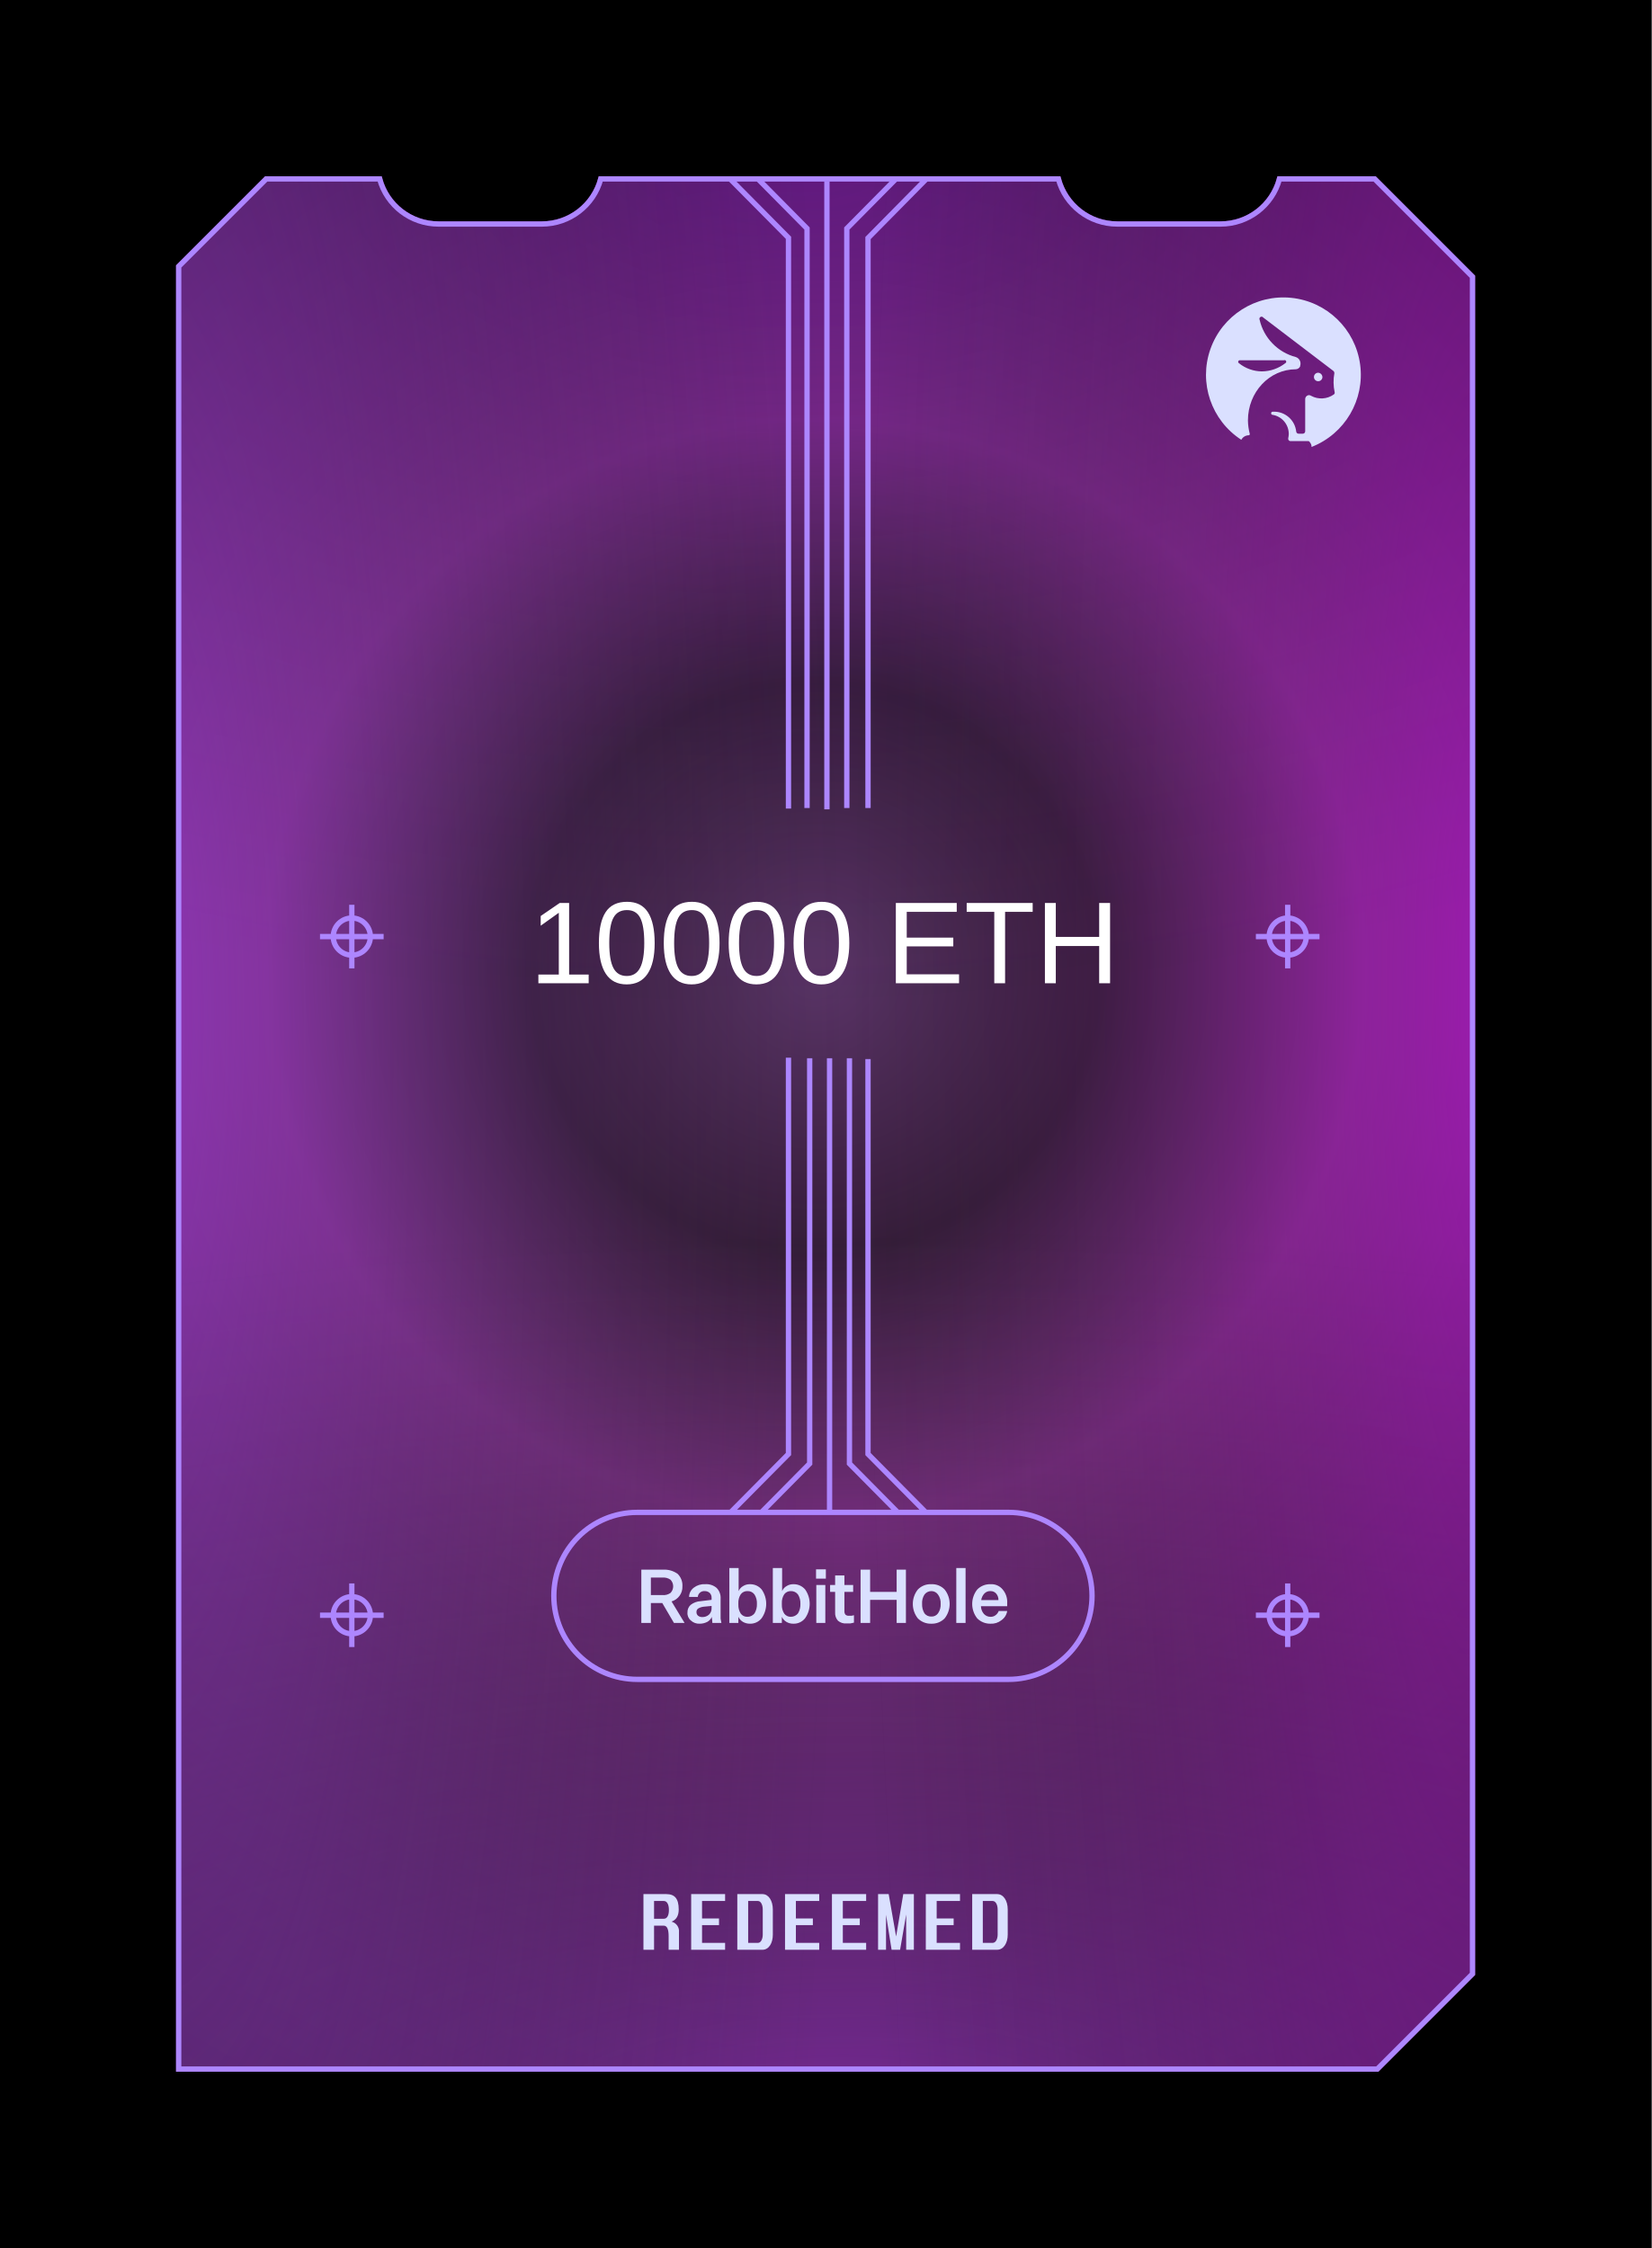
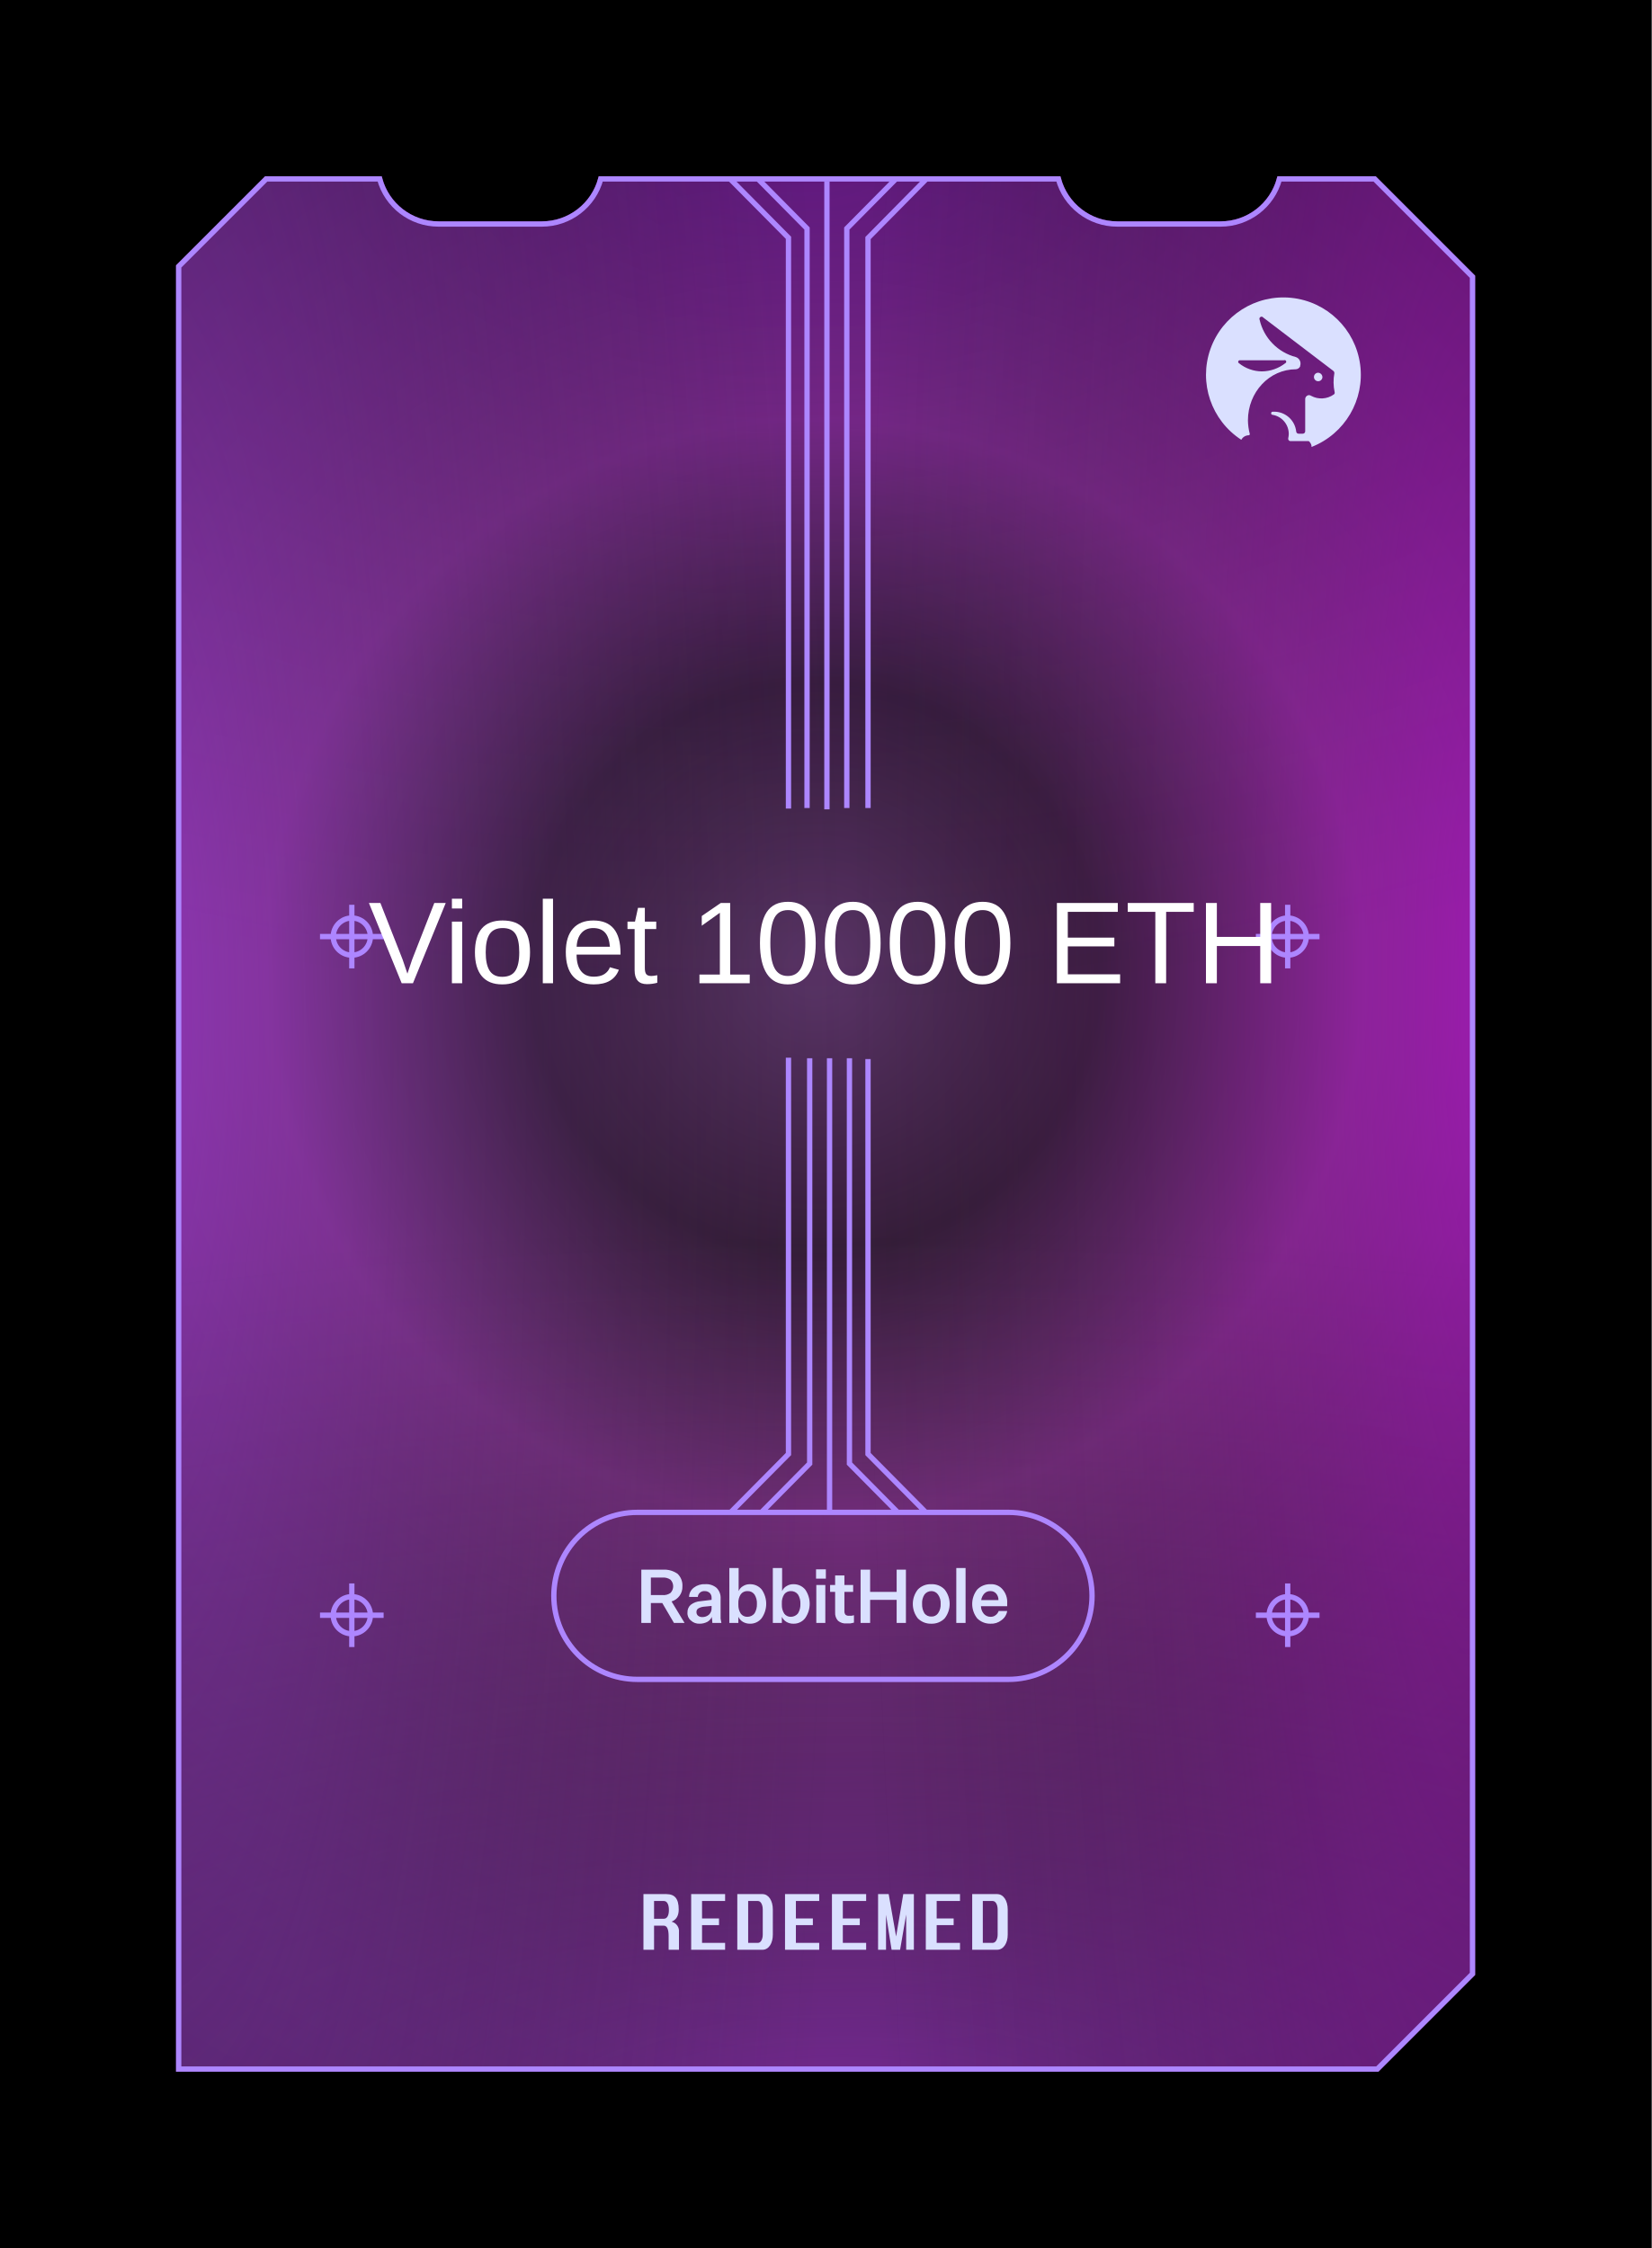
<svg xmlns="http://www.w3.org/2000/svg" xmlns:xlink="http://www.w3.org/1999/xlink" width="623" height="848">
  <defs>
    <radialGradient id="A" cx="18.03" cy="-23.85" r="1" gradientTransform="matrix(-778.44 0 0 -755.59 14341.92 -17655.24)" xlink:href="#G">
      <stop offset=".01" stop-color="#de80ff" stop-opacity=".39" />
      <stop offset=".14" stop-color="#ec7bff" stop-opacity=".22" />
      <stop offset=".27" stop-color="#f25aff" stop-opacity=".48" />
      <stop offset="1" stop-color="#1c231b" stop-opacity="0" />
    </radialGradient>
    <radialGradient id="B" cx="17.91" cy="-23.86" r="1" gradientTransform="matrix(8,333,-579.59,13.92,-13669.05,-5581.04)" xlink:href="#G">
      <stop offset="0" stop-color="#8f00ff" stop-opacity=".51" />
      <stop offset="1" stop-color="#1c231b" stop-opacity="0" />
    </radialGradient>
    <radialGradient id="C" cx="18.09" cy="-23.91" r="1" gradientTransform="matrix(0,-345,877.77,0,21305.27,7045.5)" xlink:href="#G">
      <stop offset="0" stop-color="#c13fff" />
      <stop offset="1" stop-color="#1c231b" stop-opacity="0" />
    </radialGradient>
    <radialGradient id="D" cx="17.93" cy="-23.91" r="1" gradientTransform="matrix(268,-2,8.57,1148.65,-4548.99,27879.6)" xlink:href="#G">
      <stop offset="0" stop-color="#b946ff" />
      <stop offset="1" stop-color="#1c231b" stop-opacity="0" />
    </radialGradient>
    <radialGradient id="E" cx="18.07" cy="-23.87" r="1" gradientTransform="matrix(-242,0,0,-1277.43,4934.5,-30115.86)" xlink:href="#G">
      <stop offset="0" stop-color="#dd0fff" stop-opacity=".91" />
      <stop offset="1" stop-color="#1c231b" stop-opacity="0" />
    </radialGradient>
    <path id="F" d="M399.6 66H225.4A22 22 0 0 1 204 83h-39a22 22 0 0 1-21.4-17h-44L66 99.6V781h453.5l36.5-36.5v-641L518.5 66h-37.1A22 22 0 0 1 460 83h-39a22 22 0 0 1-21.4-17Z" />
    <linearGradient id="G" gradientUnits="userSpaceOnUse" />
  </defs>
  <path d="M.5.5h622v847H.5z" stroke="#000" stroke-miterlimit="10" />
  <g fill-rule="evenodd">
    <path d="M400 66.5H225.8a22 22 0 0 1-21.4 17h-39a22 22 0 0 1-21.4-17h-44l-33.6 33.6v681.4h453.5l36.5-36.5V104l-37.5-37.5h-37.1a22 22 0 0 1-21.4 17h-39a22 22 0 0 1-21.4-17z" fill="#0c0b0f" fill-opacity=".26" />
    <g transform="translate(.4 .5)">
      <use xlink:href="#F" fill-opacity=".99" fill="url(#A)" />
      <use xlink:href="#F" fill-opacity=".5" fill="url(#B)" />
      <use xlink:href="#F" fill-opacity=".5" fill="url(#C)" />
      <use xlink:href="#F" fill-opacity=".5" fill="url(#D)" />
      <use xlink:href="#F" fill-opacity=".5" fill="url(#E)" />
    </g>
  </g>
  <g fill="none" stroke="#ad86ff" stroke-width="2">
    <path d="M204.4 84.5a23 23 0 0 0 22.2-17h172.6a23 23 0 0 0 22.2 17h39a23 23 0 0 0 22.2-17h35.9l36.9 36.9v640.2l-35.9 35.9H67.4v-680l33-33h42.8a23 23 0 0 0 22.2 17z" />
    <path d="M311.9 305.3V68.5m-7.5 236.3V86.2l-18.5-18.7m33.5 237.3V86.2l18.5-18.7M297.4 305V89.7l-22-22.2m52 237.3v-215l22-22.3m-36.5 331.7v170.6m7.5-170.6v152.9l18.5 18.7m-33.5-171.6v152.9l-18.5 18.7m40.5-171.3v149l22 22.2m-52-171.7v149.5l-22 22.2M208.9 602c0-17.397 14.103-31.5 31.5-31.5h140c17.397 0 31.5 14.103 31.5 31.5s-14.103 31.5-31.5 31.5h-140c-17.397 0-31.5-14.103-31.5-31.5zm276.8-260.7v12m0 0v12m0-12h-12m12 0h12m-12 7a7 7 0 1 1 0-14 7 7 0 1 1 0 14zm-353-19v12m0 0v12m0-12h-12m12 0h12m-12 7a7 7 0 1 1 0-14 7 7 0 1 1 0 14zm353 237v12m0 0v12m0-12h-12m12 0h12m-12 7a7 7 0 1 1 0-14 7 7 0 1 1 0 14zm-353-19v12m0 0v12m0-12h-12m12 0h12m-12 7a7 7 0 1 1 0-14 7 7 0 1 1 0 14z" />
  </g>
  <path d="M242.7 714.5v21h4v-9.1h3.6c1.3 0 1.9 1.3 1.9 4v5.1h3.9v-6.6a3.7 3.7 0 0 0-2.8-4c2-.8 2.7-2.5 2.7-4.6 0-4.1-1.5-5.8-4.7-5.8zm4 2.6h3.7c1.2 0 1.9 1.3 1.9 3.4s-.7 3.3-1.9 3.3h-3.7zm14-2.6v21h12.8v-2.6h-8.7v-6.7h6.4v-2.5h-6.4v-6.6h8.7v-2.6zm17.4 0v21h9.5c2.4 0 3.9-2.5 3.9-5.7v-9.5c0-3.3-1.6-5.8-3.9-5.8zm4.1 2.6h3.7c1.1 0 1.8 1.5 1.8 3.2v9.5c0 1.6-.7 3.1-1.8 3.1h-3.7zm13.9-2.6v21H309v-2.6h-8.8v-6.7h6.4v-2.5h-6.4v-6.6h8.8v-2.6zm17.7 0v21h12.9v-2.6h-8.8v-6.7h6.4v-2.5h-6.4v-6.6h8.8v-2.6zm17.4 0v21h3v-13.2l2.1 13.2h3.2l2.3-13.3v13.3h2.9v-21h-4l-2.7 16-2.8-16zm18 0v21h12.9v-2.6h-8.8v-6.7h6.4v-2.5h-6.4v-6.6h8.8v-2.6zm17.5 0v21h9.4c2.4 0 4-2.5 4-5.7v-9.5c0-3.3-1.6-5.8-4-5.8zm4 2.6h3.7c1.2 0 1.9 1.5 1.9 3.2v9.5c0 1.6-.7 3.1-1.9 3.1h-3.7zM245.5 604.7v7.5h-3.6v-20.1h8.3a8.67 8.67 0 0 1 5.4 1.6 6.11 6.11 0 0 1 1.8 4.7 5.7 5.7 0 0 1-4.1 5.7l4.9 8.1h-4l-4.4-7.5zm0-9.6v6.6h4.3a4.6 4.6 0 0 0 3.1-.8 3.59 3.59 0 0 0 0-5 4.6 4.6 0 0 0-3.1-.8zm26.6 17.1h-3.4c0-.4-.1-.8-.1-1.2a3.7 3.7 0 0 1-.1-1.1 3.89 3.89 0 0 1-1.7 1.9 6.12 6.12 0 0 1-2.9.7 4.51 4.51 0 0 1-3.3-1.2 3.5 3.5 0 0 1-1.3-3 3.7 3.7 0 0 1 1.2-2.9 6.65 6.65 0 0 1 3.8-1.4l4.1-.5v-.7a2.49 2.49 0 0 0-.7-1.9 2.72 2.72 0 0 0-1.9-.7 2.37 2.37 0 0 0-1.8.6 2.3 2.3 0 0 0-.8 1.6h-3.3a4.49 4.49 0 0 1 1.8-3.5 6.35 6.35 0 0 1 4.2-1.3 6 6 0 0 1 4.4 1.4 5.29 5.29 0 0 1 1.5 4.1v7.5zm-9.4-4.1a1.7 1.7 0 0 0 .6 1.4 2.5 2.5 0 0 0 1.6.5 3.68 3.68 0 0 0 2.5-.9 3.22 3.22 0 0 0 1-2.5v-.8l-3.1.3a5.09 5.09 0 0 0-2 .7 1.49 1.49 0 0 0-.6 1.3zm20.2 4.4a5.21 5.21 0 0 1-2.7-.7 4.41 4.41 0 0 1-1.7-1.9v2.3h-3.4v-20.7h3.5v8.7a3.89 3.89 0 0 1 1.7-1.9 4.59 4.59 0 0 1 2.6-.7 5.61 5.61 0 0 1 4.4 2 9.42 9.42 0 0 1 0 10.8 5.4 5.4 0 0 1-4.4 2.1zm-1-12.3a3 3 0 0 0-2.5 1.2 5.68 5.68 0 0 0-.9 3.4v.5a5.92 5.92 0 0 0 .9 3.4 3 3 0 0 0 2.5 1.2 3.39 3.39 0 0 0 2.7-1.3 6.4 6.4 0 0 0 .9-3.6 6.08 6.08 0 0 0-.9-3.5 3.1 3.1 0 0 0-2.7-1.3zm17.4 12.3a5 5 0 0 1-2.7-.7 4.41 4.41 0 0 1-1.7-1.9v2.3h-3.4v-20.7h3.5v8.7a3.89 3.89 0 0 1 1.7-1.9 4.59 4.59 0 0 1 2.6-.7 5.61 5.61 0 0 1 4.4 2 9.42 9.42 0 0 1 0 10.8 5.4 5.4 0 0 1-4.4 2.1zm-1-12.3a3 3 0 0 0-2.5 1.2 5.68 5.68 0 0 0-.9 3.4v.5a5.92 5.92 0 0 0 .9 3.4 3 3 0 0 0 2.5 1.2 3.5 3.5 0 0 0 2.7-1.3 6.4 6.4 0 0 0 .9-3.6 6.08 6.08 0 0 0-.9-3.5 3.21 3.21 0 0 0-2.7-1.3zm13.2-4.7h-3.7V592h3.7zm-.2 16.7h-3.4v-14.3h3.4zm9-2.7h.9l.9-.2v2.8l-1.4.3h-1.4a4.41 4.41 0 0 1-3.2-1 4.21 4.21 0 0 1-1.1-3.1v-7.8h-1.9v-2.6h1.9v-3.6h3.5v3.6h3.3v2.6h-3.3v7.2a2 2 0 0 0 .4 1.4 1.82 1.82 0 0 0 1.4.4zm7.9 2.7h-3.6v-20.1h3.6v8.4h10v-8.4h3.5v20.1h-3.5v-8.7h-10zm23.1-14.6a6.48 6.48 0 0 1 5 2 8.77 8.77 0 0 1 0 10.9 6.69 6.69 0 0 1-5 2 6.89 6.89 0 0 1-5.1-2 8.77 8.77 0 0 1 0-10.9 6.63 6.63 0 0 1 5.1-2zm0 2.6a3.22 3.22 0 0 0-2.6 1.3 5.77 5.77 0 0 0-.9 3.5 6.4 6.4 0 0 0 .9 3.6 3.1 3.1 0 0 0 2.6 1.2 2.9 2.9 0 0 0 2.5-1.2 5.68 5.68 0 0 0 1-3.6 5.4 5.4 0 0 0-1-3.5 3 3 0 0 0-2.5-1.3zm12.9-8.7v20.7h-3.5v-20.7zm12.5 16.2h3.2a5.19 5.19 0 0 1-2.2 3.5 6.07 6.07 0 0 1-4.1 1.3 6.88 6.88 0 0 1-5-2 8.77 8.77 0 0 1 0-10.9 6.69 6.69 0 0 1 5-2 5.49 5.49 0 0 1 4.6 2 7.29 7.29 0 0 1 1.7 5.2v1.1H370a4.62 4.62 0 0 0 1.1 2.9 3.32 3.32 0 0 0 2.5 1.1 2.9 2.9 0 0 0 1.9-.6 3.41 3.41 0 0 0 1.2-1.6zm-3.1-7.5a3 3 0 0 0-2.3.9 4.55 4.55 0 0 0-1.2 2.5h6.5a3.61 3.61 0 0 0-.8-2.4 2.7 2.7 0 0 0-2.2-1zm121.1-431.6c12.565-4.904 20.136-17.775 18.317-31.14s-12.555-23.744-25.973-25.112-26.027 6.634-30.504 19.357.343 26.857 11.661 34.194a3.2 3.2 0 0 1 2.8-1.7c.2 0 .5-.3.4-.5a21.47 21.47 0 0 1-.7-5.1c0-10.7 8.1-19.3 18.1-19.3a1.92 1.92 0 0 0 1.6-1.1v-.2a2.6 2.6 0 0 0-1.6-3.3 18.91 18.91 0 0 1-13.7-14.1.81.81 0 0 1 1.4-.8l26.4 20.1a1.08 1.08 0 0 1 .4.9 18.25 18.25 0 0 0 .1 7.1.79.79 0 0 1-.3.9 8.1 8.1 0 0 1-8.6.5 1.38 1.38 0 0 0-1.1-.2 1.51 1.51 0 0 0-1.1 1.4v12.2a.9.9 0 0 1-.9.9h-1.6a.9.9 0 0 1-.9-.9 8.4 8.4 0 0 0-8.1-7.4h-.8a.6.6 0 1 0 .1 1.2 7.3 7.3 0 0 1 6 7.3 7.52 7.52 0 0 1-.2 1.5.9.9 0 0 0 .68 1.08h7.02a1.21 1.21 0 0 1 .5.5 2.58 2.58 0 0 1 .6 1.72zM467.3 137a.6.6 0 0 1 .4-1.1h16.6c.304-.138.662-.004.8.3s.004.662-.3.8a14.56 14.56 0 0 1-8.8 3.1 14 14 0 0 1-8.7-3.1zm31.5 5.3a1.6 1.6 0 0 1-3.197-.131 1.6 1.6 0 0 1 1.597-1.569 1.7 1.7 0 0 1 1.6 1.7z" fill="#dae0ff" />
-   <text alignment-baseline="middle" text-anchor="middle" transform="translate(311 370.9)" font-size="44" fill="#fff" font-family="ArialMT, Arial">10000 ETH</text>
+   <text alignment-baseline="middle" text-anchor="middle" transform="translate(311 370.9)" font-size="44" fill="#fff" font-family="ArialMT, Arial">Violet 10000 ETH</text>
</svg>
